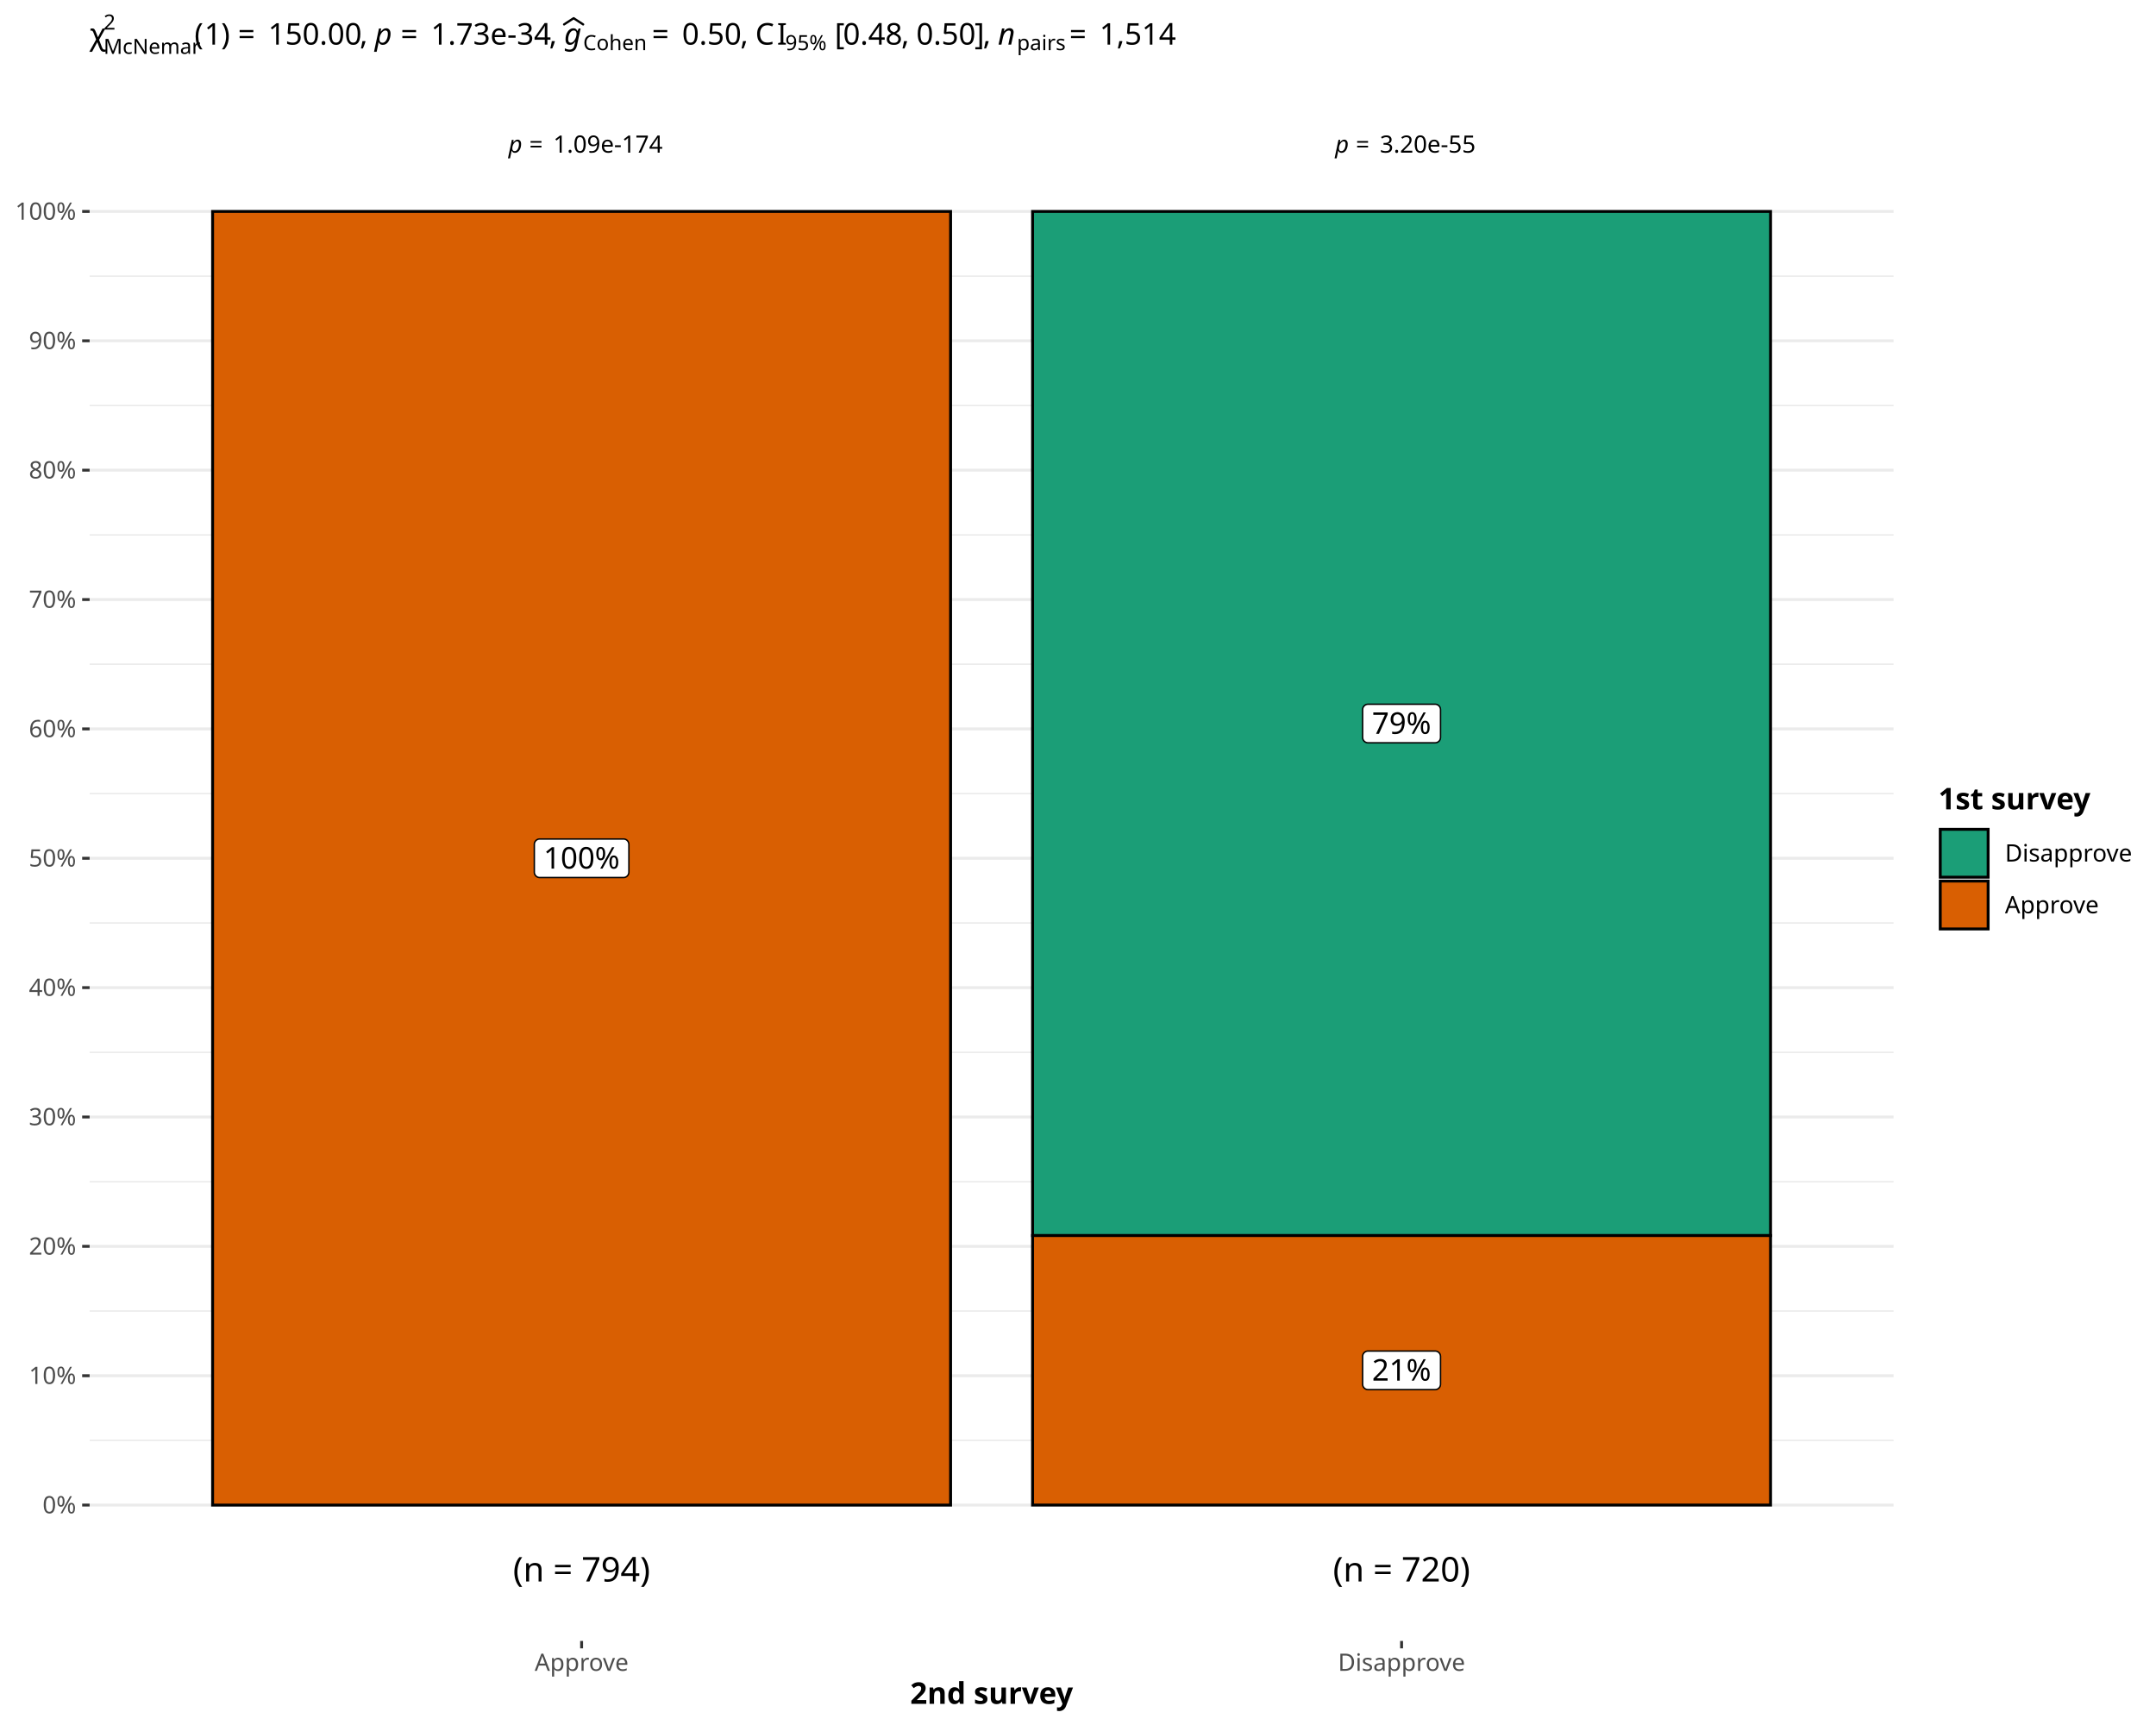
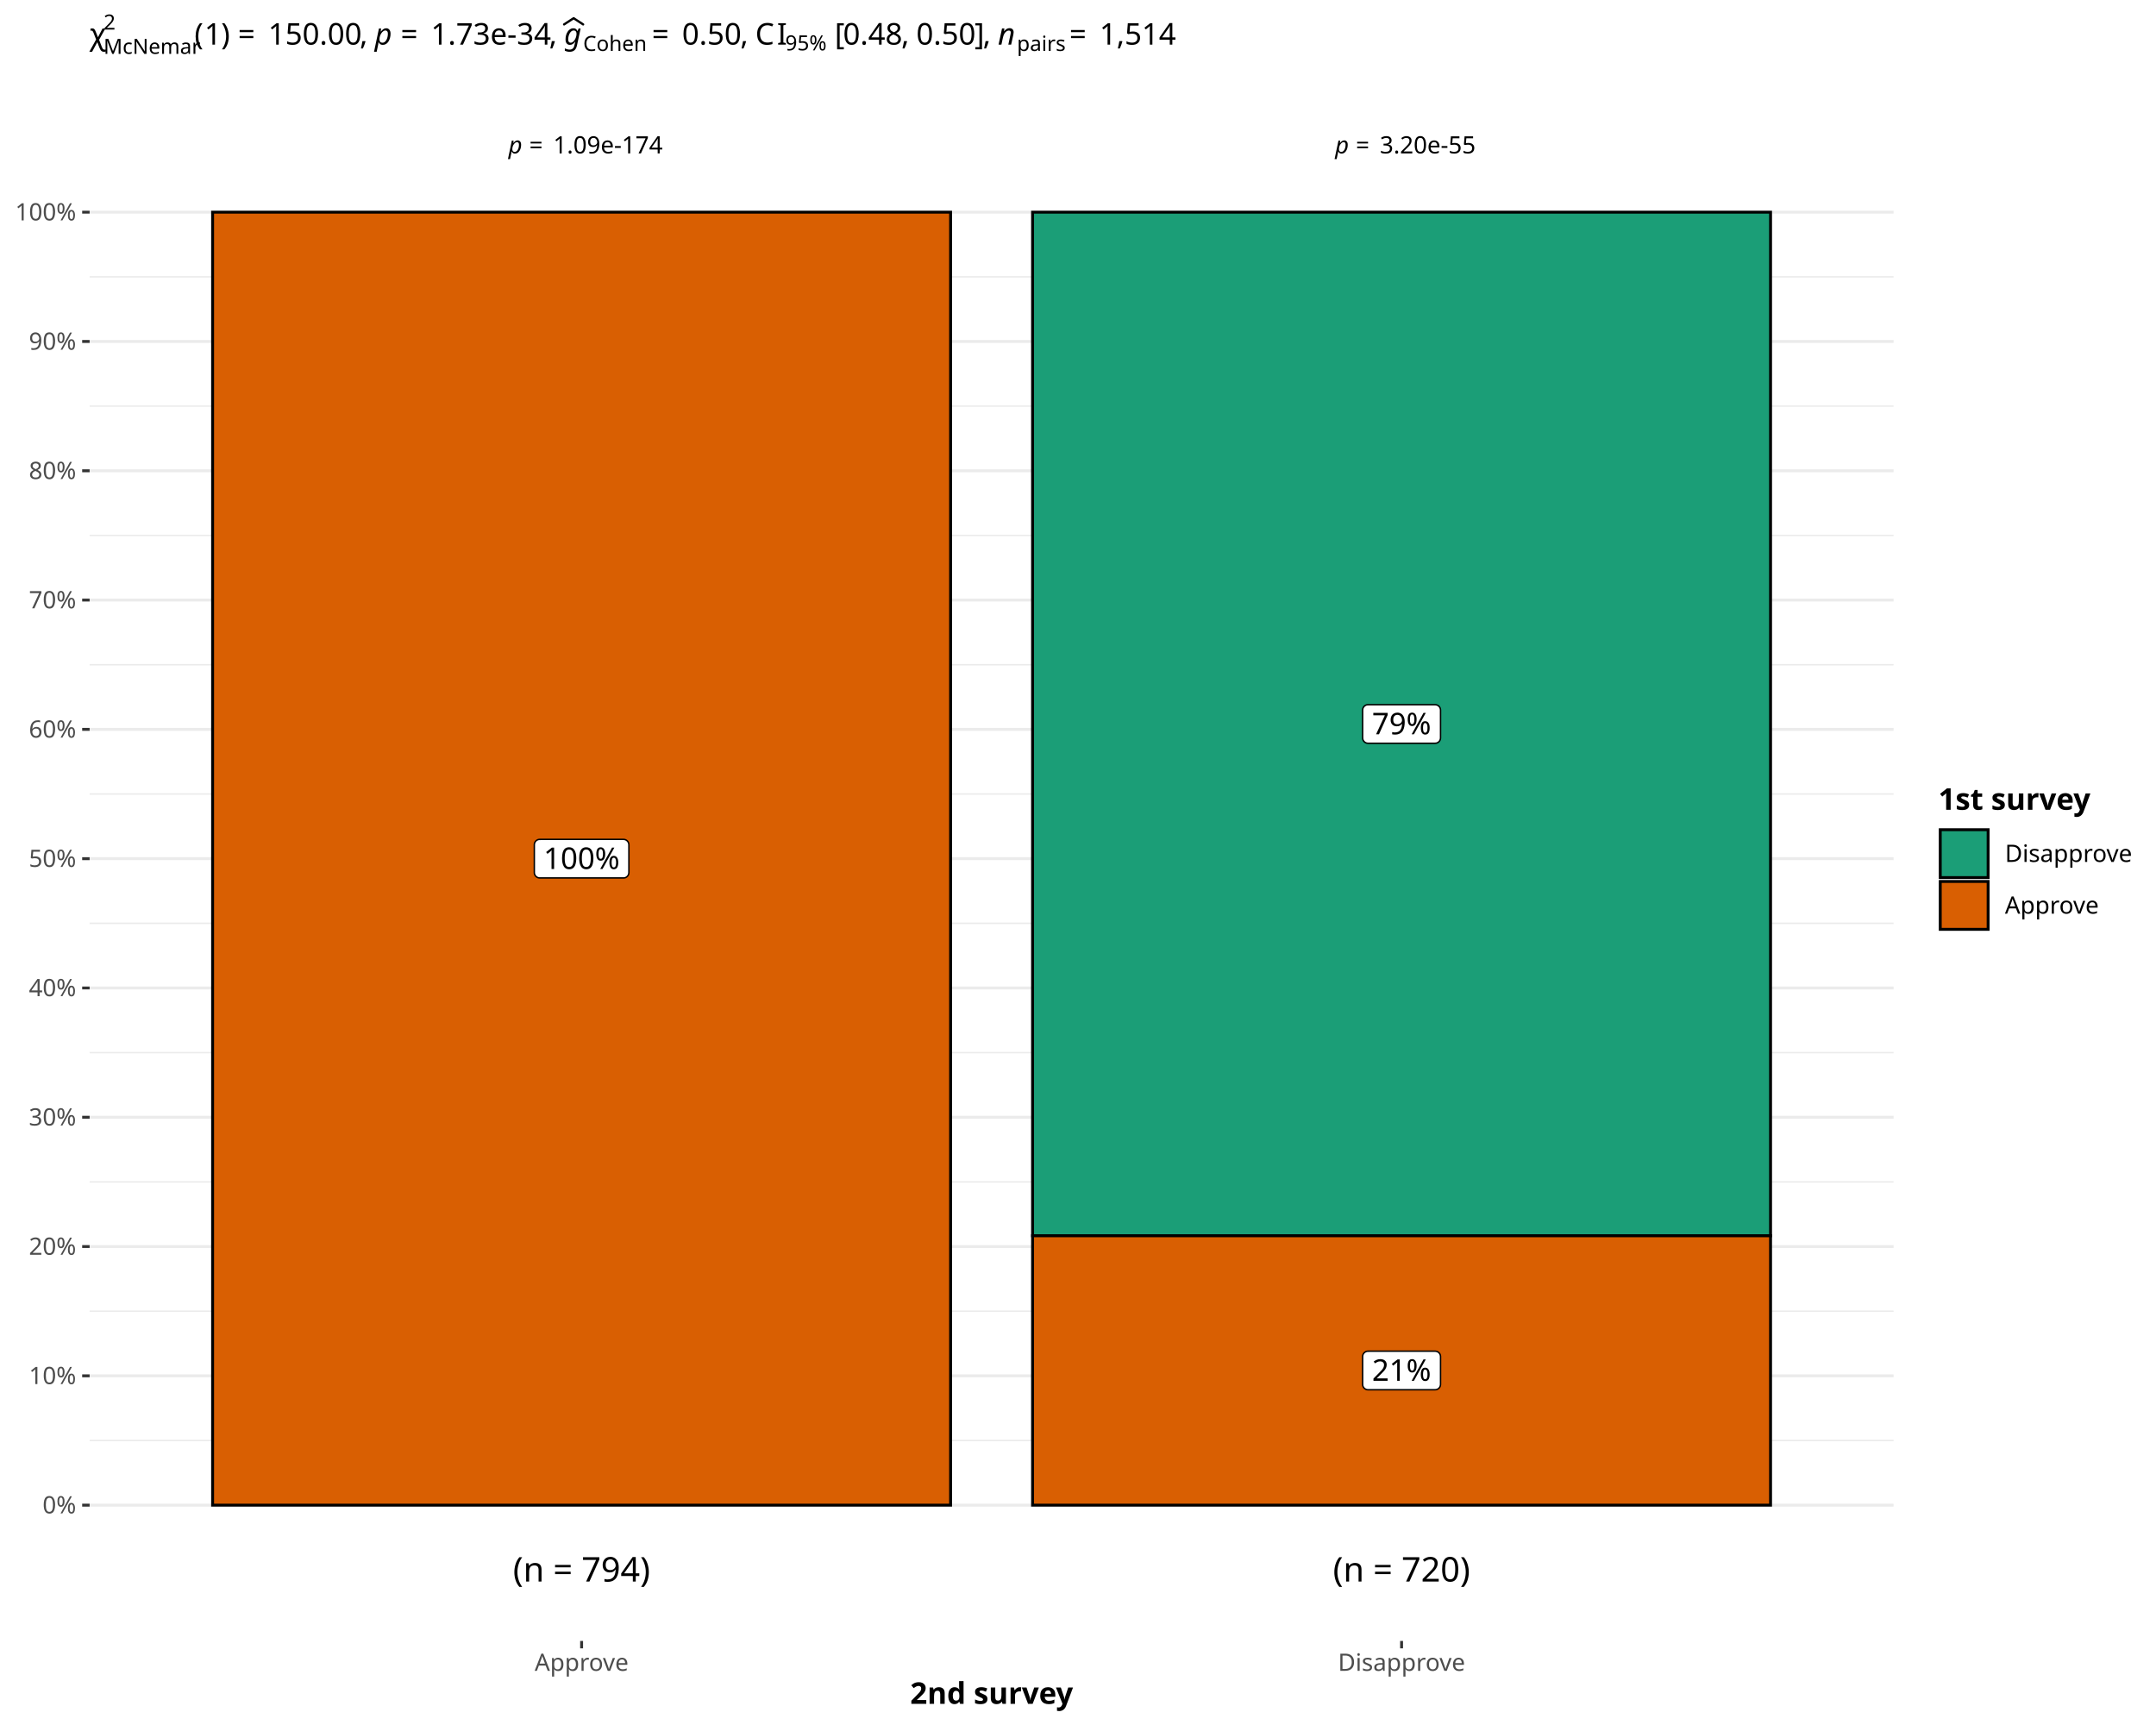
<svg xmlns="http://www.w3.org/2000/svg" class="svglite" data-engine-version="2.0" width="720.00pt" height="576.00pt" viewBox="0 0 720.00 576.00">
  <defs>
    <style type="text/css">
    .svglite line, .svglite polyline, .svglite polygon, .svglite path, .svglite rect, .svglite circle {
      fill: none;
      stroke: #000000;
      stroke-linecap: round;
      stroke-linejoin: round;
      stroke-miterlimit: 10.00;
    }
  </style>
  </defs>
  <rect width="100%" height="100%" style="stroke: none; fill: #FFFFFF;" />
  <defs>
    <clipPath id="cpMC4wMHw3MjAuMDB8MC4wMHw1NzYuMDA=">
      <rect x="0.00" y="0.00" width="720.00" height="576.00" />
    </clipPath>
  </defs>
  <g clip-path="url(#cpMC4wMHw3MjAuMDB8MC4wMHw1NzYuMDA=)">
    <rect x="0.00" y="0.00" width="720.00" height="576.00" style="stroke-width: 0.97; stroke: #FFFFFF; fill: #FFFFFF;" />
  </g>
  <defs>
-     <clipPath id="cpMjkuOTN8NjMyLjM2fDI1LjI1fDU0Ny45Mg==">
-       <rect x="29.93" y="25.25" width="602.43" height="522.67" />
+     <clipPath id="cpMjkuOTN8NjMyLjM2fDI1LjUyfDU0Ny45Mg==">
+       <rect x="29.93" y="25.52" width="602.43" height="522.40" />
    </clipPath>
  </defs>
-   <g clip-path="url(#cpMjkuOTN8NjMyLjM2fDI1LjI1fDU0Ny45Mg==)">
-     <rect x="29.93" y="25.25" width="602.43" height="522.67" style="stroke-width: 0.97; stroke: none; fill: #FFFFFF;" />
-     <polyline points="29.93,480.97 632.36,480.97 " style="stroke-width: 0.48; stroke: #EBEBEB; stroke-linecap: butt;" />
-     <polyline points="29.93,437.77 632.36,437.77 " style="stroke-width: 0.48; stroke: #EBEBEB; stroke-linecap: butt;" />
-     <polyline points="29.93,394.58 632.36,394.58 " style="stroke-width: 0.48; stroke: #EBEBEB; stroke-linecap: butt;" />
-     <polyline points="29.93,351.38 632.36,351.38 " style="stroke-width: 0.48; stroke: #EBEBEB; stroke-linecap: butt;" />
-     <polyline points="29.93,308.18 632.36,308.18 " style="stroke-width: 0.48; stroke: #EBEBEB; stroke-linecap: butt;" />
-     <polyline points="29.93,264.99 632.36,264.99 " style="stroke-width: 0.48; stroke: #EBEBEB; stroke-linecap: butt;" />
-     <polyline points="29.93,221.79 632.36,221.79 " style="stroke-width: 0.48; stroke: #EBEBEB; stroke-linecap: butt;" />
-     <polyline points="29.93,178.60 632.36,178.60 " style="stroke-width: 0.48; stroke: #EBEBEB; stroke-linecap: butt;" />
-     <polyline points="29.93,135.40 632.36,135.40 " style="stroke-width: 0.48; stroke: #EBEBEB; stroke-linecap: butt;" />
-     <polyline points="29.93,92.21 632.36,92.21 " style="stroke-width: 0.48; stroke: #EBEBEB; stroke-linecap: butt;" />
-     <polyline points="29.93,502.56 632.36,502.56 " style="stroke-width: 0.97; stroke: #EBEBEB; stroke-linecap: butt;" />
-     <polyline points="29.93,459.37 632.36,459.37 " style="stroke-width: 0.97; stroke: #EBEBEB; stroke-linecap: butt;" />
-     <polyline points="29.93,416.17 632.36,416.17 " style="stroke-width: 0.97; stroke: #EBEBEB; stroke-linecap: butt;" />
-     <polyline points="29.93,372.98 632.36,372.98 " style="stroke-width: 0.97; stroke: #EBEBEB; stroke-linecap: butt;" />
-     <polyline points="29.93,329.78 632.36,329.78 " style="stroke-width: 0.97; stroke: #EBEBEB; stroke-linecap: butt;" />
-     <polyline points="29.93,286.59 632.36,286.59 " style="stroke-width: 0.97; stroke: #EBEBEB; stroke-linecap: butt;" />
-     <polyline points="29.93,243.39 632.36,243.39 " style="stroke-width: 0.97; stroke: #EBEBEB; stroke-linecap: butt;" />
-     <polyline points="29.93,200.20 632.36,200.20 " style="stroke-width: 0.97; stroke: #EBEBEB; stroke-linecap: butt;" />
-     <polyline points="29.93,157.00 632.36,157.00 " style="stroke-width: 0.97; stroke: #EBEBEB; stroke-linecap: butt;" />
-     <polyline points="29.93,113.80 632.36,113.80 " style="stroke-width: 0.97; stroke: #EBEBEB; stroke-linecap: butt;" />
-     <polyline points="29.93,70.61 632.36,70.61 " style="stroke-width: 0.97; stroke: #EBEBEB; stroke-linecap: butt;" />
-     <rect x="344.83" y="70.61" width="246.45" height="341.97" style="stroke-width: 0.97; stroke-linecap: butt; stroke-linejoin: miter; fill: #1B9E77;" />
-     <rect x="71.00" y="70.61" width="246.45" height="431.96" style="stroke-width: 0.97; stroke-linecap: butt; stroke-linejoin: miter; fill: #D95F02;" />
-     <rect x="344.83" y="412.57" width="246.45" height="89.99" style="stroke-width: 0.97; stroke-linecap: butt; stroke-linejoin: miter; fill: #D95F02;" />
-     <polygon points="456.85,248.03 479.27,248.03 479.19,248.03 479.48,248.02 479.77,247.96 480.04,247.86 480.29,247.71 480.51,247.53 480.71,247.31 480.86,247.07 480.97,246.80 481.04,246.52 481.07,246.23 481.07,246.23 481.07,236.95 481.07,236.95 481.04,236.66 480.97,236.38 480.86,236.11 480.71,235.87 480.51,235.65 480.29,235.47 480.04,235.32 479.77,235.22 479.48,235.16 479.27,235.15 456.85,235.15 457.07,235.16 456.78,235.15 456.49,235.19 456.21,235.27 455.95,235.39 455.71,235.56 455.50,235.76 455.33,235.99 455.19,236.24 455.10,236.52 455.06,236.81 455.05,236.95 455.05,246.23 455.06,246.09 455.06,246.38 455.10,246.66 455.19,246.94 455.33,247.19 455.50,247.43 455.71,247.63 455.95,247.79 456.21,247.91 456.49,248.00 456.78,248.03 " style="stroke-width: 0.48; fill: #FFFFFF;" />
-     <text x="468.06" y="245.03" text-anchor="middle" style="font-size: 10.00px; font-family: sans;" textLength="20.02px" lengthAdjust="spacingAndGlyphs">79%</text>
-     <polygon points="180.24,293.03 208.22,293.03 208.14,293.03 208.43,293.01 208.72,292.96 208.99,292.85 209.24,292.71 209.46,292.53 209.65,292.31 209.81,292.06 209.92,291.80 209.99,291.52 210.02,291.23 210.02,291.23 210.02,281.95 210.02,281.95 209.99,281.66 209.92,281.38 209.81,281.11 209.65,280.86 209.46,280.65 209.24,280.46 208.99,280.32 208.72,280.22 208.43,280.16 208.22,280.15 180.24,280.15 180.45,280.16 180.16,280.15 179.88,280.18 179.60,280.26 179.34,280.39 179.10,280.55 178.89,280.75 178.72,280.98 178.58,281.24 178.49,281.51 178.44,281.80 178.44,281.95 178.44,291.23 178.44,291.08 178.44,291.37 178.49,291.66 178.58,291.93 178.72,292.19 178.89,292.42 179.10,292.62 179.34,292.79 179.60,292.91 179.88,292.99 180.16,293.03 " style="stroke-width: 0.48; fill: #FFFFFF;" />
-     <text x="194.23" y="290.03" text-anchor="middle" style="font-size: 10.00px; font-family: sans;" textLength="25.58px" lengthAdjust="spacingAndGlyphs">100%</text>
-     <polygon points="456.85,464.01 479.27,464.01 479.19,464.01 479.48,464.00 479.77,463.94 480.04,463.84 480.29,463.69 480.51,463.51 480.71,463.29 480.86,463.05 480.97,462.78 481.04,462.50 481.07,462.21 481.07,462.21 481.07,452.93 481.07,452.93 481.04,452.64 480.97,452.36 480.86,452.09 480.71,451.85 480.51,451.63 480.29,451.45 480.04,451.30 479.77,451.20 479.48,451.14 479.27,451.13 456.85,451.13 457.07,451.14 456.78,451.13 456.49,451.16 456.21,451.25 455.95,451.37 455.71,451.53 455.50,451.73 455.33,451.97 455.19,452.22 455.10,452.50 455.06,452.78 455.05,452.93 455.05,462.21 455.06,462.07 455.06,462.36 455.10,462.64 455.19,462.92 455.33,463.17 455.50,463.40 455.71,463.60 455.95,463.77 456.21,463.89 456.49,463.97 456.78,464.01 " style="stroke-width: 0.48; fill: #FFFFFF;" />
-     <text x="468.06" y="461.01" text-anchor="middle" style="font-size: 10.00px; font-family: sans;" textLength="20.02px" lengthAdjust="spacingAndGlyphs">21%</text>
-     <text x="443.86" y="50.97" style="font-size: 7.97px; font-family: sans;" textLength="1.99px" lengthAdjust="spacingAndGlyphs"> </text>
-     <text x="445.86" y="50.97" style="font-size: 7.97px; font-style: italic; font-family: sans;" textLength="4.43px" lengthAdjust="spacingAndGlyphs">p</text>
-     <text x="452.77" y="50.97" style="font-size: 7.97px; font-family: sans;" textLength="6.19px" lengthAdjust="spacingAndGlyphs">=</text>
-     <text x="460.80" y="50.97" style="font-size: 7.97px; font-family: sans;" textLength="31.45px" lengthAdjust="spacingAndGlyphs">3.20e-55</text>
-     <text x="167.81" y="50.97" style="font-size: 7.97px; font-family: sans;" textLength="1.99px" lengthAdjust="spacingAndGlyphs"> </text>
-     <text x="169.81" y="50.97" style="font-size: 7.97px; font-style: italic; font-family: sans;" textLength="4.43px" lengthAdjust="spacingAndGlyphs">p</text>
-     <text x="176.73" y="50.97" style="font-size: 7.97px; font-family: sans;" textLength="6.19px" lengthAdjust="spacingAndGlyphs">=</text>
-     <text x="184.75" y="50.97" style="font-size: 7.97px; font-family: sans;" textLength="35.88px" lengthAdjust="spacingAndGlyphs">1.09e-174</text>
-     <text x="468.06" y="528.08" text-anchor="middle" style="font-size: 11.38px; font-family: sans;" textLength="45.87px" lengthAdjust="spacingAndGlyphs">(n = 720)</text>
-     <text x="194.23" y="528.08" text-anchor="middle" style="font-size: 11.38px; font-family: sans;" textLength="45.87px" lengthAdjust="spacingAndGlyphs">(n = 794)</text>
+   <g clip-path="url(#cpMjkuOTN8NjMyLjM2fDI1LjUyfDU0Ny45Mg==)">
+     <rect x="29.93" y="25.52" width="602.43" height="522.40" style="stroke-width: 0.97; stroke: none; fill: #FFFFFF;" />
+     <polyline points="29.93,481.00 632.36,481.00 " style="stroke-width: 0.48; stroke: #EBEBEB; stroke-linecap: butt;" />
+     <polyline points="29.93,437.83 632.36,437.83 " style="stroke-width: 0.48; stroke: #EBEBEB; stroke-linecap: butt;" />
+     <polyline points="29.93,394.65 632.36,394.65 " style="stroke-width: 0.48; stroke: #EBEBEB; stroke-linecap: butt;" />
+     <polyline points="29.93,351.48 632.36,351.48 " style="stroke-width: 0.48; stroke: #EBEBEB; stroke-linecap: butt;" />
+     <polyline points="29.93,308.31 632.36,308.31 " style="stroke-width: 0.48; stroke: #EBEBEB; stroke-linecap: butt;" />
+     <polyline points="29.93,265.13 632.36,265.13 " style="stroke-width: 0.48; stroke: #EBEBEB; stroke-linecap: butt;" />
+     <polyline points="29.93,221.96 632.36,221.96 " style="stroke-width: 0.48; stroke: #EBEBEB; stroke-linecap: butt;" />
+     <polyline points="29.93,178.78 632.36,178.78 " style="stroke-width: 0.48; stroke: #EBEBEB; stroke-linecap: butt;" />
+     <polyline points="29.93,135.61 632.36,135.61 " style="stroke-width: 0.48; stroke: #EBEBEB; stroke-linecap: butt;" />
+     <polyline points="29.93,92.44 632.36,92.44 " style="stroke-width: 0.48; stroke: #EBEBEB; stroke-linecap: butt;" />
+     <polyline points="29.93,502.59 632.36,502.59 " style="stroke-width: 0.97; stroke: #EBEBEB; stroke-linecap: butt;" />
+     <polyline points="29.93,459.41 632.36,459.41 " style="stroke-width: 0.97; stroke: #EBEBEB; stroke-linecap: butt;" />
+     <polyline points="29.93,416.24 632.36,416.24 " style="stroke-width: 0.97; stroke: #EBEBEB; stroke-linecap: butt;" />
+     <polyline points="29.93,373.07 632.36,373.07 " style="stroke-width: 0.97; stroke: #EBEBEB; stroke-linecap: butt;" />
+     <polyline points="29.93,329.89 632.36,329.89 " style="stroke-width: 0.97; stroke: #EBEBEB; stroke-linecap: butt;" />
+     <polyline points="29.93,286.72 632.36,286.72 " style="stroke-width: 0.97; stroke: #EBEBEB; stroke-linecap: butt;" />
+     <polyline points="29.93,243.54 632.36,243.54 " style="stroke-width: 0.97; stroke: #EBEBEB; stroke-linecap: butt;" />
+     <polyline points="29.93,200.37 632.36,200.37 " style="stroke-width: 0.97; stroke: #EBEBEB; stroke-linecap: butt;" />
+     <polyline points="29.93,157.20 632.36,157.20 " style="stroke-width: 0.97; stroke: #EBEBEB; stroke-linecap: butt;" />
+     <polyline points="29.93,114.02 632.36,114.02 " style="stroke-width: 0.97; stroke: #EBEBEB; stroke-linecap: butt;" />
+     <polyline points="29.93,70.85 632.36,70.85 " style="stroke-width: 0.97; stroke: #EBEBEB; stroke-linecap: butt;" />
+     <rect x="344.83" y="70.85" width="246.45" height="341.79" style="stroke-width: 0.97; stroke-linecap: butt; stroke-linejoin: miter; fill: #1B9E77;" />
+     <rect x="71.00" y="70.85" width="246.45" height="431.74" style="stroke-width: 0.97; stroke-linecap: butt; stroke-linejoin: miter; fill: #D95F02;" />
+     <rect x="344.83" y="412.64" width="246.45" height="89.95" style="stroke-width: 0.97; stroke-linecap: butt; stroke-linejoin: miter; fill: #D95F02;" />
+     <polygon points="456.85,248.19 479.27,248.19 479.19,248.18 479.48,248.17 479.77,248.12 480.04,248.01 480.29,247.87 480.51,247.68 480.71,247.47 480.86,247.22 480.97,246.96 481.04,246.67 481.07,246.39 481.07,246.39 481.07,237.10 481.07,237.10 481.04,236.82 480.97,236.53 480.86,236.27 480.71,236.02 480.51,235.81 480.29,235.62 480.04,235.48 479.77,235.38 479.48,235.32 479.27,235.30 456.85,235.30 457.07,235.32 456.78,235.31 456.49,235.34 456.21,235.42 455.95,235.55 455.71,235.71 455.50,235.91 455.33,236.14 455.19,236.40 455.10,236.67 455.06,236.96 455.05,237.10 455.05,246.39 455.06,246.24 455.06,246.53 455.10,246.82 455.19,247.09 455.33,247.35 455.50,247.58 455.71,247.78 455.95,247.95 456.21,248.07 456.49,248.15 456.78,248.18 " style="stroke-width: 0.48; fill: #FFFFFF;" />
+     <text x="468.06" y="245.19" text-anchor="middle" style="font-size: 10.00px; font-family: sans;" textLength="20.02px" lengthAdjust="spacingAndGlyphs">79%</text>
+     <polygon points="180.24,293.16 208.22,293.16 208.14,293.16 208.43,293.15 208.72,293.09 208.99,292.99 209.24,292.84 209.46,292.66 209.65,292.44 209.81,292.20 209.92,291.93 209.99,291.65 210.02,291.36 210.02,291.36 210.02,282.08 210.02,282.08 209.99,281.79 209.92,281.51 209.81,281.24 209.65,281.00 209.46,280.78 209.24,280.60 208.99,280.45 208.72,280.35 208.43,280.29 208.22,280.28 180.24,280.28 180.45,280.29 180.16,280.28 179.88,280.31 179.60,280.39 179.34,280.52 179.10,280.68 178.89,280.88 178.72,281.12 178.58,281.37 178.49,281.65 178.44,281.93 178.44,282.08 178.44,291.36 178.44,291.21 178.44,291.50 178.49,291.79 178.58,292.06 178.72,292.32 178.89,292.55 179.10,292.75 179.34,292.92 179.60,293.04 179.88,293.12 180.16,293.16 " style="stroke-width: 0.48; fill: #FFFFFF;" />
+     <text x="194.23" y="290.16" text-anchor="middle" style="font-size: 10.00px; font-family: sans;" textLength="25.58px" lengthAdjust="spacingAndGlyphs">100%</text>
+     <polygon points="456.85,464.06 479.27,464.06 479.19,464.05 479.48,464.04 479.77,463.98 480.04,463.88 480.29,463.74 480.51,463.55 480.71,463.34 480.86,463.09 480.97,462.83 481.04,462.54 481.07,462.26 481.07,462.26 481.07,452.97 481.07,452.97 481.04,452.69 480.97,452.40 480.86,452.14 480.71,451.89 480.51,451.68 480.29,451.49 480.04,451.35 479.77,451.25 479.48,451.19 479.27,451.17 456.85,451.17 457.07,451.19 456.78,451.18 456.49,451.21 456.21,451.29 455.95,451.42 455.71,451.58 455.50,451.78 455.33,452.01 455.19,452.27 455.10,452.54 455.06,452.83 455.05,452.97 455.05,462.26 455.06,462.11 455.06,462.40 455.10,462.69 455.19,462.96 455.33,463.22 455.50,463.45 455.71,463.65 455.95,463.81 456.21,463.94 456.49,464.02 456.78,464.05 " style="stroke-width: 0.48; fill: #FFFFFF;" />
+     <text x="468.06" y="461.06" text-anchor="middle" style="font-size: 10.00px; font-family: sans;" textLength="20.02px" lengthAdjust="spacingAndGlyphs">21%</text>
+     <text x="443.86" y="51.22" style="font-size: 7.97px; font-family: sans;" textLength="1.99px" lengthAdjust="spacingAndGlyphs"> </text>
+     <text x="445.86" y="51.22" style="font-size: 7.97px; font-style: italic; font-family: sans;" textLength="4.43px" lengthAdjust="spacingAndGlyphs">p</text>
+     <text x="452.77" y="51.22" style="font-size: 7.97px; font-family: sans;" textLength="6.19px" lengthAdjust="spacingAndGlyphs">=</text>
+     <text x="460.80" y="51.22" style="font-size: 7.97px; font-family: sans;" textLength="31.45px" lengthAdjust="spacingAndGlyphs">3.20e-55</text>
+     <text x="167.81" y="51.22" style="font-size: 7.97px; font-family: sans;" textLength="1.99px" lengthAdjust="spacingAndGlyphs"> </text>
+     <text x="169.81" y="51.22" style="font-size: 7.97px; font-style: italic; font-family: sans;" textLength="4.43px" lengthAdjust="spacingAndGlyphs">p</text>
+     <text x="176.73" y="51.22" style="font-size: 7.97px; font-family: sans;" textLength="6.19px" lengthAdjust="spacingAndGlyphs">=</text>
+     <text x="184.75" y="51.22" style="font-size: 7.97px; font-family: sans;" textLength="35.88px" lengthAdjust="spacingAndGlyphs">1.09e-174</text>
+     <text x="468.06" y="528.09" text-anchor="middle" style="font-size: 11.38px; font-family: sans;" textLength="45.87px" lengthAdjust="spacingAndGlyphs">(n = 720)</text>
+     <text x="194.23" y="528.09" text-anchor="middle" style="font-size: 11.38px; font-family: sans;" textLength="45.87px" lengthAdjust="spacingAndGlyphs">(n = 794)</text>
  </g>
  <g clip-path="url(#cpMC4wMHw3MjAuMDB8MC4wMHw1NzYuMDA=)">
-     <text x="25.44" y="505.32" text-anchor="end" style="font-size: 8.00px; fill: #4D4D4D; font-family: sans;" textLength="11.56px" lengthAdjust="spacingAndGlyphs">0%</text>
-     <text x="25.44" y="462.12" text-anchor="end" style="font-size: 8.00px; fill: #4D4D4D; font-family: sans;" textLength="16.01px" lengthAdjust="spacingAndGlyphs">10%</text>
-     <text x="25.44" y="418.93" text-anchor="end" style="font-size: 8.00px; fill: #4D4D4D; font-family: sans;" textLength="16.01px" lengthAdjust="spacingAndGlyphs">20%</text>
-     <text x="25.44" y="375.73" text-anchor="end" style="font-size: 8.00px; fill: #4D4D4D; font-family: sans;" textLength="16.01px" lengthAdjust="spacingAndGlyphs">30%</text>
-     <text x="25.44" y="332.53" text-anchor="end" style="font-size: 8.00px; fill: #4D4D4D; font-family: sans;" textLength="16.01px" lengthAdjust="spacingAndGlyphs">40%</text>
-     <text x="25.44" y="289.34" text-anchor="end" style="font-size: 8.00px; fill: #4D4D4D; font-family: sans;" textLength="16.01px" lengthAdjust="spacingAndGlyphs">50%</text>
-     <text x="25.44" y="246.14" text-anchor="end" style="font-size: 8.00px; fill: #4D4D4D; font-family: sans;" textLength="16.01px" lengthAdjust="spacingAndGlyphs">60%</text>
-     <text x="25.44" y="202.95" text-anchor="end" style="font-size: 8.00px; fill: #4D4D4D; font-family: sans;" textLength="16.01px" lengthAdjust="spacingAndGlyphs">70%</text>
-     <text x="25.44" y="159.75" text-anchor="end" style="font-size: 8.00px; fill: #4D4D4D; font-family: sans;" textLength="16.01px" lengthAdjust="spacingAndGlyphs">80%</text>
-     <text x="25.44" y="116.56" text-anchor="end" style="font-size: 8.00px; fill: #4D4D4D; font-family: sans;" textLength="16.01px" lengthAdjust="spacingAndGlyphs">90%</text>
-     <text x="25.44" y="73.36" text-anchor="end" style="font-size: 8.00px; fill: #4D4D4D; font-family: sans;" textLength="20.46px" lengthAdjust="spacingAndGlyphs">100%</text>
-     <polyline points="27.44,502.56 29.93,502.56 " style="stroke-width: 0.97; stroke: #333333; stroke-linecap: butt;" />
-     <polyline points="27.44,459.37 29.93,459.37 " style="stroke-width: 0.97; stroke: #333333; stroke-linecap: butt;" />
-     <polyline points="27.44,416.17 29.93,416.17 " style="stroke-width: 0.97; stroke: #333333; stroke-linecap: butt;" />
-     <polyline points="27.44,372.98 29.93,372.98 " style="stroke-width: 0.97; stroke: #333333; stroke-linecap: butt;" />
-     <polyline points="27.44,329.78 29.93,329.78 " style="stroke-width: 0.97; stroke: #333333; stroke-linecap: butt;" />
-     <polyline points="27.44,286.59 29.93,286.59 " style="stroke-width: 0.97; stroke: #333333; stroke-linecap: butt;" />
-     <polyline points="27.44,243.39 29.93,243.39 " style="stroke-width: 0.97; stroke: #333333; stroke-linecap: butt;" />
-     <polyline points="27.44,200.20 29.93,200.20 " style="stroke-width: 0.97; stroke: #333333; stroke-linecap: butt;" />
-     <polyline points="27.44,157.00 29.93,157.00 " style="stroke-width: 0.97; stroke: #333333; stroke-linecap: butt;" />
-     <polyline points="27.44,113.80 29.93,113.80 " style="stroke-width: 0.97; stroke: #333333; stroke-linecap: butt;" />
-     <polyline points="27.44,70.61 29.93,70.61 " style="stroke-width: 0.97; stroke: #333333; stroke-linecap: butt;" />
+     <text x="25.44" y="505.34" text-anchor="end" style="font-size: 8.00px; fill: #4D4D4D; font-family: sans;" textLength="11.56px" lengthAdjust="spacingAndGlyphs">0%</text>
+     <text x="25.44" y="462.17" text-anchor="end" style="font-size: 8.00px; fill: #4D4D4D; font-family: sans;" textLength="16.01px" lengthAdjust="spacingAndGlyphs">10%</text>
+     <text x="25.44" y="418.99" text-anchor="end" style="font-size: 8.00px; fill: #4D4D4D; font-family: sans;" textLength="16.01px" lengthAdjust="spacingAndGlyphs">20%</text>
+     <text x="25.44" y="375.82" text-anchor="end" style="font-size: 8.00px; fill: #4D4D4D; font-family: sans;" textLength="16.01px" lengthAdjust="spacingAndGlyphs">30%</text>
+     <text x="25.44" y="332.64" text-anchor="end" style="font-size: 8.00px; fill: #4D4D4D; font-family: sans;" textLength="16.01px" lengthAdjust="spacingAndGlyphs">40%</text>
+     <text x="25.44" y="289.47" text-anchor="end" style="font-size: 8.00px; fill: #4D4D4D; font-family: sans;" textLength="16.01px" lengthAdjust="spacingAndGlyphs">50%</text>
+     <text x="25.44" y="246.30" text-anchor="end" style="font-size: 8.00px; fill: #4D4D4D; font-family: sans;" textLength="16.01px" lengthAdjust="spacingAndGlyphs">60%</text>
+     <text x="25.44" y="203.12" text-anchor="end" style="font-size: 8.00px; fill: #4D4D4D; font-family: sans;" textLength="16.01px" lengthAdjust="spacingAndGlyphs">70%</text>
+     <text x="25.44" y="159.95" text-anchor="end" style="font-size: 8.00px; fill: #4D4D4D; font-family: sans;" textLength="16.01px" lengthAdjust="spacingAndGlyphs">80%</text>
+     <text x="25.44" y="116.78" text-anchor="end" style="font-size: 8.00px; fill: #4D4D4D; font-family: sans;" textLength="16.01px" lengthAdjust="spacingAndGlyphs">90%</text>
+     <text x="25.44" y="73.60" text-anchor="end" style="font-size: 8.00px; fill: #4D4D4D; font-family: sans;" textLength="20.46px" lengthAdjust="spacingAndGlyphs">100%</text>
+     <polyline points="27.44,502.59 29.93,502.59 " style="stroke-width: 0.97; stroke: #333333; stroke-linecap: butt;" />
+     <polyline points="27.44,459.41 29.93,459.41 " style="stroke-width: 0.97; stroke: #333333; stroke-linecap: butt;" />
+     <polyline points="27.44,416.24 29.93,416.24 " style="stroke-width: 0.97; stroke: #333333; stroke-linecap: butt;" />
+     <polyline points="27.44,373.07 29.93,373.07 " style="stroke-width: 0.97; stroke: #333333; stroke-linecap: butt;" />
+     <polyline points="27.44,329.89 29.93,329.89 " style="stroke-width: 0.97; stroke: #333333; stroke-linecap: butt;" />
+     <polyline points="27.44,286.72 29.93,286.72 " style="stroke-width: 0.97; stroke: #333333; stroke-linecap: butt;" />
+     <polyline points="27.44,243.54 29.93,243.54 " style="stroke-width: 0.97; stroke: #333333; stroke-linecap: butt;" />
+     <polyline points="27.44,200.37 29.93,200.37 " style="stroke-width: 0.97; stroke: #333333; stroke-linecap: butt;" />
+     <polyline points="27.44,157.20 29.93,157.20 " style="stroke-width: 0.97; stroke: #333333; stroke-linecap: butt;" />
+     <polyline points="27.44,114.02 29.93,114.02 " style="stroke-width: 0.97; stroke: #333333; stroke-linecap: butt;" />
+     <polyline points="27.44,70.85 29.93,70.85 " style="stroke-width: 0.97; stroke: #333333; stroke-linecap: butt;" />
    <polyline points="194.23,550.41 194.23,547.92 " style="stroke-width: 0.97; stroke: #333333; stroke-linecap: butt;" />
    <polyline points="468.06,550.41 468.06,547.92 " style="stroke-width: 0.97; stroke: #333333; stroke-linecap: butt;" />
    <text x="194.23" y="557.91" text-anchor="middle" style="font-size: 8.00px; fill: #4D4D4D; font-family: sans;" textLength="29.80px" lengthAdjust="spacingAndGlyphs">Approve</text>
    <text x="468.06" y="557.91" text-anchor="middle" style="font-size: 8.00px; fill: #4D4D4D; font-family: sans;" textLength="40.47px" lengthAdjust="spacingAndGlyphs">Disapprove</text>
    <text x="331.14" y="568.94" text-anchor="middle" style="font-size: 10.00px; font-weight: bold; font-family: sans;" textLength="48.93px" lengthAdjust="spacingAndGlyphs">2nd survey</text>
-     <rect x="642.32" y="257.36" width="72.70" height="58.46" style="stroke-width: 0.97; stroke: none; fill: #FFFFFF;" />
-     <text x="647.30" y="270.26" style="font-size: 10.00px; font-weight: bold; font-family: sans;" textLength="45.59px" lengthAdjust="spacingAndGlyphs">1st survey</text>
-     <rect x="647.30" y="276.28" width="17.28" height="17.28" style="stroke-width: 0.97; stroke: none; fill: #FFFFFF;" />
-     <rect x="647.95" y="276.92" width="15.99" height="15.99" style="stroke-width: 0.97; stroke-linecap: butt; stroke-linejoin: miter; fill: #1B9E77;" />
-     <rect x="647.30" y="293.56" width="17.28" height="17.28" style="stroke-width: 0.97; stroke: none; fill: #FFFFFF;" />
-     <rect x="647.95" y="294.20" width="15.99" height="15.99" style="stroke-width: 0.97; stroke-linecap: butt; stroke-linejoin: miter; fill: #D95F02;" />
-     <text x="669.56" y="287.67" style="font-size: 8.00px; font-family: sans;" textLength="40.47px" lengthAdjust="spacingAndGlyphs">Disapprove</text>
-     <text x="669.56" y="304.95" style="font-size: 8.00px; font-family: sans;" textLength="29.80px" lengthAdjust="spacingAndGlyphs">Approve</text>
+     <rect x="642.32" y="257.49" width="72.70" height="58.46" style="stroke-width: 0.97; stroke: none; fill: #FFFFFF;" />
+     <text x="647.30" y="270.39" style="font-size: 10.00px; font-weight: bold; font-family: sans;" textLength="45.59px" lengthAdjust="spacingAndGlyphs">1st survey</text>
+     <rect x="647.30" y="276.41" width="17.28" height="17.28" style="stroke-width: 0.97; stroke: none; fill: #FFFFFF;" />
+     <rect x="647.95" y="277.05" width="15.99" height="15.99" style="stroke-width: 0.97; stroke-linecap: butt; stroke-linejoin: miter; fill: #1B9E77;" />
+     <rect x="647.30" y="293.69" width="17.28" height="17.28" style="stroke-width: 0.97; stroke: none; fill: #FFFFFF;" />
+     <rect x="647.95" y="294.33" width="15.99" height="15.99" style="stroke-width: 0.97; stroke-linecap: butt; stroke-linejoin: miter; fill: #D95F02;" />
+     <text x="669.56" y="287.80" style="font-size: 8.00px; font-family: sans;" textLength="40.47px" lengthAdjust="spacingAndGlyphs">Disapprove</text>
+     <text x="669.56" y="305.08" style="font-size: 8.00px; font-family: sans;" textLength="29.80px" lengthAdjust="spacingAndGlyphs">Approve</text>
    <text x="29.93" y="14.89" style="font-size: 10.00px; font-family: sans;" textLength="4.65px" lengthAdjust="spacingAndGlyphs">χ</text>
    <text x="34.58" y="17.99" style="font-size: 7.00px; font-family: sans;" textLength="30.34px" lengthAdjust="spacingAndGlyphs">McNemar</text>
    <text x="34.58" y="9.87" style="font-size: 7.00px; font-family: sans;" textLength="3.89px" lengthAdjust="spacingAndGlyphs">2</text>
    <text x="64.92" y="14.89" style="font-size: 10.00px; font-family: sans;" textLength="3.33px" lengthAdjust="spacingAndGlyphs">(</text>
    <text x="68.25" y="14.89" style="font-size: 10.00px; font-family: sans;" textLength="5.56px" lengthAdjust="spacingAndGlyphs">1</text>
    <text x="73.81" y="14.89" style="font-size: 10.00px; font-family: sans;" textLength="3.33px" lengthAdjust="spacingAndGlyphs">)</text>
    <text x="79.46" y="14.89" style="font-size: 10.00px; font-family: sans;" textLength="7.76px" lengthAdjust="spacingAndGlyphs">=</text>
    <text x="89.54" y="14.89" style="font-size: 10.00px; font-family: sans;" textLength="30.59px" lengthAdjust="spacingAndGlyphs">150.00</text>
    <text x="120.13" y="14.89" style="font-size: 10.00px; font-family: sans;" textLength="2.50px" lengthAdjust="spacingAndGlyphs">,</text>
    <text x="122.63" y="14.89" style="font-size: 10.00px; font-family: sans;" textLength="2.50px" lengthAdjust="spacingAndGlyphs"> </text>
    <text x="125.13" y="14.89" style="font-size: 10.00px; font-style: italic; font-family: sans;" textLength="5.56px" lengthAdjust="spacingAndGlyphs">p</text>
    <text x="133.81" y="14.89" style="font-size: 10.00px; font-family: sans;" textLength="7.76px" lengthAdjust="spacingAndGlyphs">=</text>
    <text x="143.89" y="14.89" style="font-size: 10.00px; font-family: sans;" textLength="39.48px" lengthAdjust="spacingAndGlyphs">1.73e-34</text>
    <text x="183.37" y="14.89" style="font-size: 10.00px; font-family: sans;" textLength="2.50px" lengthAdjust="spacingAndGlyphs">,</text>
    <text x="185.87" y="14.89" style="font-size: 10.00px; font-family: sans;" textLength="2.50px" lengthAdjust="spacingAndGlyphs"> </text>
    <text x="188.38" y="14.89" style="font-size: 10.00px; font-style: italic; font-family: sans;" textLength="5.56px" lengthAdjust="spacingAndGlyphs">g</text>
    <polyline points="188.38,8.15 191.56,6.08 194.74,8.15 " style="stroke-width: 0.75;" />
-     <text x="194.74" y="16.74" style="font-size: 7.00px; font-family: sans;" textLength="20.63px" lengthAdjust="spacingAndGlyphs">Cohen</text>
+     <text x="194.74" y="17.01" style="font-size: 7.00px; font-family: sans;" textLength="20.63px" lengthAdjust="spacingAndGlyphs">Cohen</text>
    <text x="217.69" y="14.89" style="font-size: 10.00px; font-family: sans;" textLength="7.76px" lengthAdjust="spacingAndGlyphs">=</text>
    <text x="227.77" y="14.89" style="font-size: 10.00px; font-family: sans;" textLength="19.46px" lengthAdjust="spacingAndGlyphs">0.50</text>
    <text x="247.23" y="14.89" style="font-size: 10.00px; font-family: sans;" textLength="2.50px" lengthAdjust="spacingAndGlyphs">,</text>
    <text x="249.73" y="14.89" style="font-size: 10.00px; font-family: sans;" textLength="2.50px" lengthAdjust="spacingAndGlyphs"> </text>
    <text x="252.24" y="14.89" style="font-size: 10.00px; font-family: sans;" textLength="7.22px" lengthAdjust="spacingAndGlyphs">C</text>
    <text x="259.46" y="14.89" style="font-size: 10.00px; font-family: sans;" textLength="2.78px" lengthAdjust="spacingAndGlyphs">I</text>
-     <text x="262.24" y="16.74" style="font-size: 7.00px; font-family: sans;" textLength="14.01px" lengthAdjust="spacingAndGlyphs">95%</text>
+     <text x="262.24" y="16.82" style="font-size: 7.00px; font-family: sans;" textLength="14.01px" lengthAdjust="spacingAndGlyphs">95%</text>
    <text x="276.25" y="14.89" style="font-size: 10.00px; font-family: sans;" textLength="2.50px" lengthAdjust="spacingAndGlyphs"> </text>
    <text x="278.75" y="14.89" style="font-size: 10.00px; font-family: sans;" textLength="2.78px" lengthAdjust="spacingAndGlyphs">[</text>
    <text x="281.53" y="14.89" style="font-size: 10.00px; font-family: sans;" textLength="19.46px" lengthAdjust="spacingAndGlyphs">0.48</text>
    <text x="300.99" y="14.89" style="font-size: 10.00px; font-family: sans;" textLength="2.50px" lengthAdjust="spacingAndGlyphs">,</text>
    <text x="303.50" y="14.89" style="font-size: 10.00px; font-family: sans;" textLength="2.50px" lengthAdjust="spacingAndGlyphs"> </text>
    <text x="306.00" y="14.89" style="font-size: 10.00px; font-family: sans;" textLength="19.46px" lengthAdjust="spacingAndGlyphs">0.50</text>
    <text x="325.46" y="14.89" style="font-size: 10.00px; font-family: sans;" textLength="2.78px" lengthAdjust="spacingAndGlyphs">]</text>
    <text x="328.24" y="14.89" style="font-size: 10.00px; font-family: sans;" textLength="2.50px" lengthAdjust="spacingAndGlyphs">,</text>
    <text x="330.74" y="14.89" style="font-size: 10.00px; font-family: sans;" textLength="2.50px" lengthAdjust="spacingAndGlyphs"> </text>
    <text x="333.24" y="14.89" style="font-size: 10.00px; font-style: italic; font-family: sans;" textLength="5.56px" lengthAdjust="spacingAndGlyphs">n</text>
-     <text x="339.61" y="16.74" style="font-size: 7.00px; font-family: sans;" textLength="15.17px" lengthAdjust="spacingAndGlyphs">pairs</text>
+     <text x="339.61" y="17.01" style="font-size: 7.00px; font-family: sans;" textLength="15.17px" lengthAdjust="spacingAndGlyphs">pairs</text>
    <text x="357.10" y="14.89" style="font-size: 10.00px; font-family: sans;" textLength="7.76px" lengthAdjust="spacingAndGlyphs">=</text>
    <text x="367.18" y="14.89" style="font-size: 10.00px; font-family: sans;" textLength="25.03px" lengthAdjust="spacingAndGlyphs">1,514</text>
  </g>
</svg>
